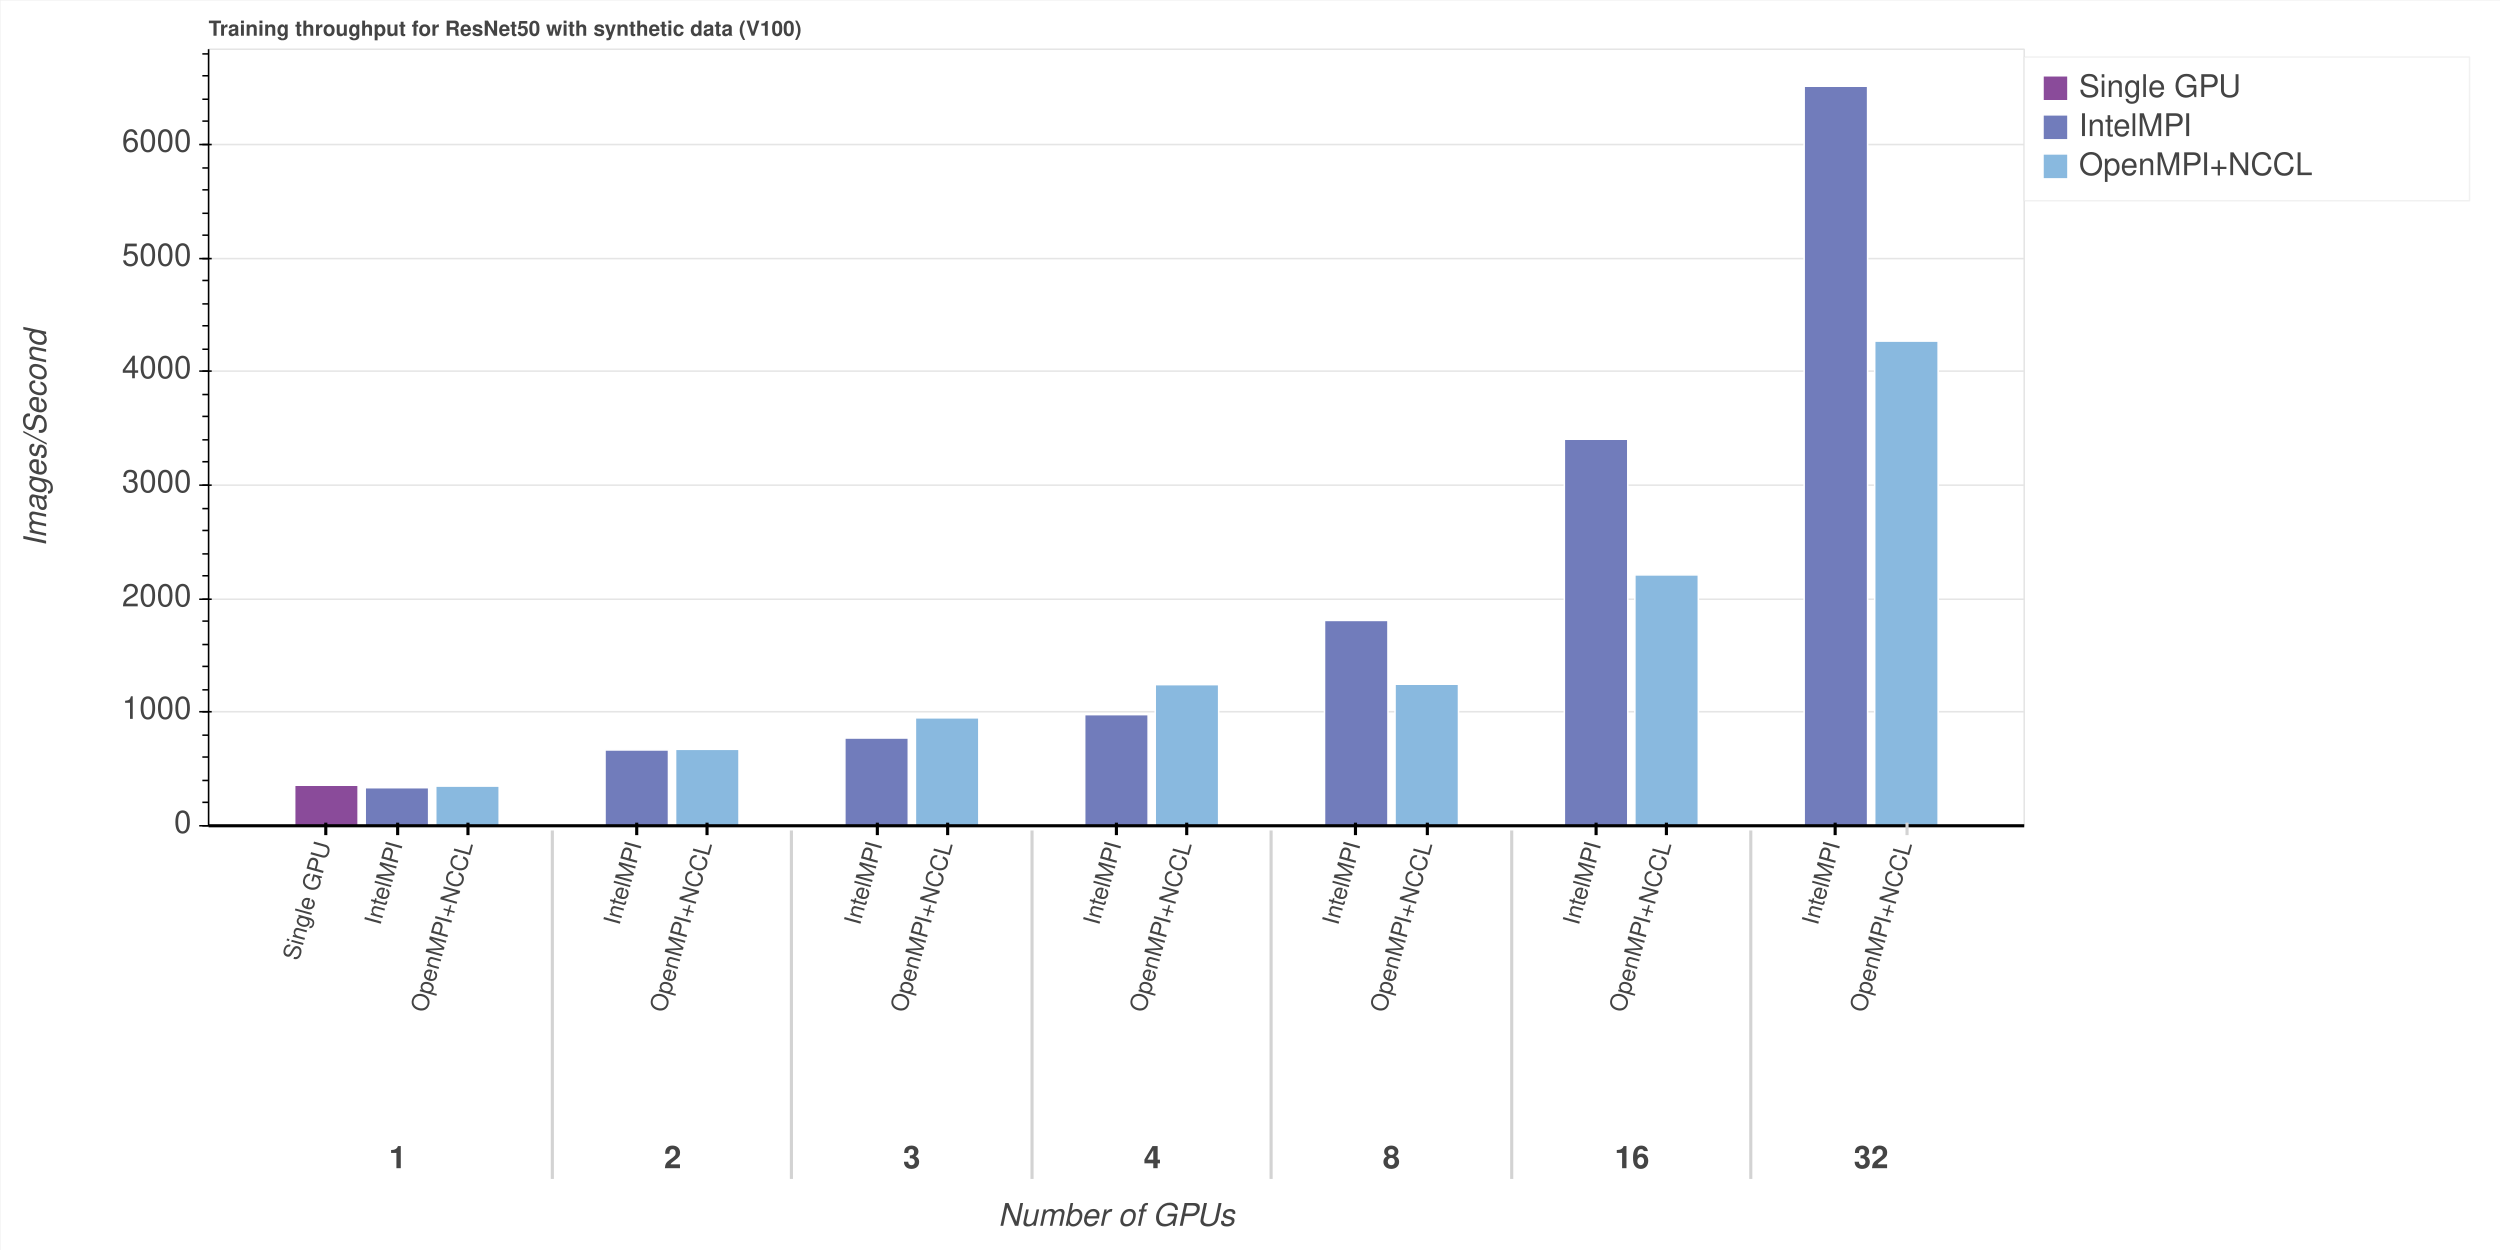
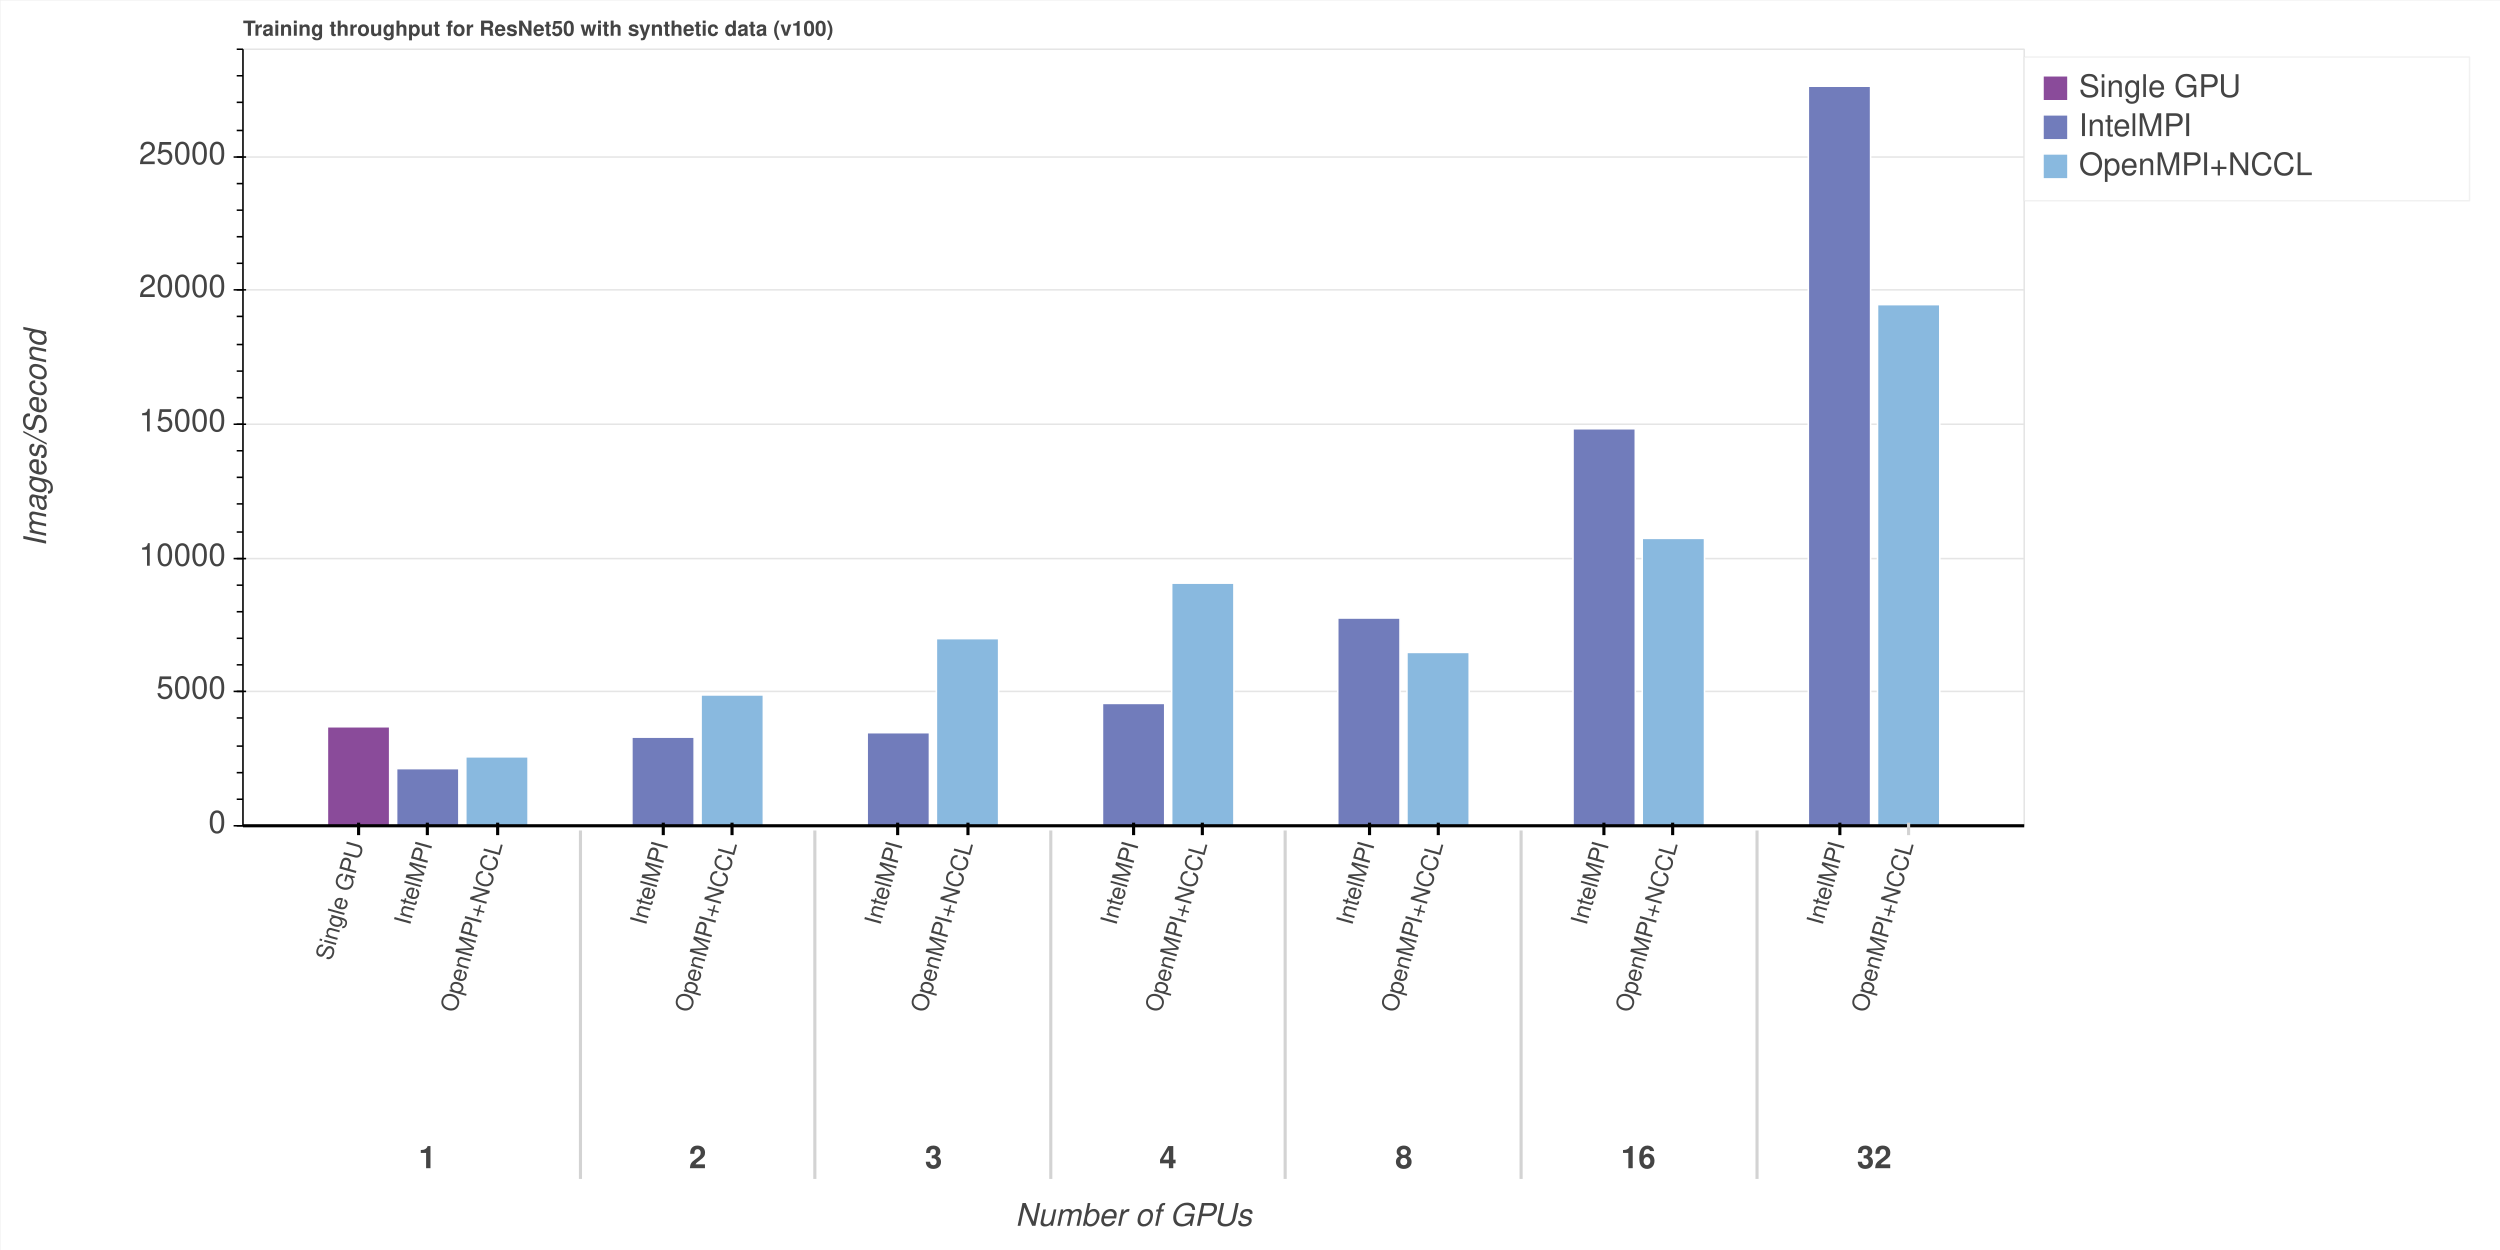
<svg xmlns="http://www.w3.org/2000/svg" version="1.1" width="1600" height="800" style="width: 1600px; height: 800px;">
  <defs>
-     <clipPath id="qTqUzdTJUvXX">
-       <path fill="none" stroke="none" d=" M 133 31 L 1295 31 L 1295 528 L 133 528 L 133 31 Z" />
+     <clipPath id="QDkhmfgtEDxM">
+       <path fill="none" stroke="none" d=" M 155 31 L 1295 31 L 1295 528 L 155 528 L 155 31 Z" />
    </clipPath>
-     <clipPath id="EwzTHDvgqaQn">
-       <path fill="none" stroke="none" d=" M 133 31 L 1295 31 L 1295 528 L 133 528 L 133 31 Z" />
+     <clipPath id="EqVQbEbHPpaN">
+       <path fill="none" stroke="none" d=" M 155 31 L 1295 31 L 1295 528 L 155 528 L 155 31 Z" />
    </clipPath>
  </defs>
  <g>
    <g />
    <g />
    <g />
    <g transform="scale(1,1) translate(0.5,0.5)">
      <rect fill="#FFFFFF" stroke="none" x="0" y="0" width="1600" height="800" />
      <rect fill="#ffffff" stroke="none" x="0" y="0" width="1600" height="800" />
-       <rect fill="#FFFFFF" stroke="none" x="133" y="31" width="1162" height="497" />
-       <rect fill="#ffffff" stroke="none" x="133" y="31" width="1162" height="497" />
+       <rect fill="#FFFFFF" stroke="none" x="155" y="31" width="1140" height="497" />
+       <rect fill="#ffffff" stroke="none" x="155" y="31" width="1140" height="497" />
      <g>
-         <rect fill="none" stroke="#e5e5e5" x="133" y="31" width="1162" height="497" stroke-linejoin="bevel" stroke-miterlimit="10" />
-       </g>
-       <g clip-path="url(#qTqUzdTJUvXX)">
+         <rect fill="none" stroke="#e5e5e5" x="155" y="31" width="1140" height="497" stroke-linejoin="bevel" stroke-miterlimit="10" />
+       </g>
+       <g clip-path="url(#QDkhmfgtEDxM)">
        <g>
          <g />
          <g>
-             <path fill="none" stroke="#e5e5e5" paint-order="fill stroke markers" d=" M 133 455 L 1295 455" stroke-linejoin="bevel" stroke-miterlimit="10" />
-             <path fill="none" stroke="#e5e5e5" paint-order="fill stroke markers" d=" M 133 383 L 1295 383" stroke-linejoin="bevel" stroke-miterlimit="10" />
-             <path fill="none" stroke="#e5e5e5" paint-order="fill stroke markers" d=" M 133 310 L 1295 310" stroke-linejoin="bevel" stroke-miterlimit="10" />
-             <path fill="none" stroke="#e5e5e5" paint-order="fill stroke markers" d=" M 133 237 L 1295 237" stroke-linejoin="bevel" stroke-miterlimit="10" />
-             <path fill="none" stroke="#e5e5e5" paint-order="fill stroke markers" d=" M 133 165 L 1295 165" stroke-linejoin="bevel" stroke-miterlimit="10" />
-             <path fill="none" stroke="#e5e5e5" paint-order="fill stroke markers" d=" M 133 92 L 1295 92" stroke-linejoin="bevel" stroke-miterlimit="10" />
+             <path fill="none" stroke="#e5e5e5" paint-order="fill stroke markers" d=" M 155 442 L 1295 442" stroke-linejoin="bevel" stroke-miterlimit="10" />
+             <path fill="none" stroke="#e5e5e5" paint-order="fill stroke markers" d=" M 155 357 L 1295 357" stroke-linejoin="bevel" stroke-miterlimit="10" />
+             <path fill="none" stroke="#e5e5e5" paint-order="fill stroke markers" d=" M 155 271 L 1295 271" stroke-linejoin="bevel" stroke-miterlimit="10" />
+             <path fill="none" stroke="#e5e5e5" paint-order="fill stroke markers" d=" M 155 185 L 1295 185" stroke-linejoin="bevel" stroke-miterlimit="10" />
+             <path fill="none" stroke="#e5e5e5" paint-order="fill stroke markers" d=" M 155 100 L 1295 100" stroke-linejoin="bevel" stroke-miterlimit="10" />
          </g>
          <g>
            <path fill="none" stroke="none" />
-             <rect fill="#8a4b9a" stroke="none" x="188.075" y="502.042" width="40.629" height="25.958" />
-             <path fill="none" stroke="white" paint-order="fill stroke markers" d=" M 188.075 502.042 L 228.705 502.042 L 228.705 528 L 188.075 528 L 188.075 502.042 Z" stroke-linejoin="bevel" stroke-miterlimit="10" />
-             <rect fill="#717cbb" stroke="none" x="233.219" y="503.611" width="40.629" height="24.389" />
-             <path fill="none" stroke="white" paint-order="fill stroke markers" d=" M 233.219 503.611 L 273.848 503.611 L 273.848 528 L 233.219 528 L 233.219 503.611 Z" stroke-linejoin="bevel" stroke-miterlimit="10" />
-             <rect fill="#89b9df" stroke="none" x="278.363" y="502.606" width="40.629" height="25.394" />
-             <path fill="none" stroke="white" paint-order="fill stroke markers" d=" M 278.363 502.606 L 318.992 502.606 L 318.992 528 L 278.363 528 L 278.363 502.606 Z" stroke-linejoin="bevel" stroke-miterlimit="10" />
-             <rect fill="#717cbb" stroke="none" x="386.708" y="479.458" width="40.629" height="48.542" />
-             <path fill="none" stroke="white" paint-order="fill stroke markers" d=" M 386.708 479.458 L 427.337 479.458 L 427.337 528 L 386.708 528 L 386.708 479.458 Z" stroke-linejoin="bevel" stroke-miterlimit="10" />
-             <rect fill="#89b9df" stroke="none" x="431.852" y="479.029" width="40.629" height="48.971" />
-             <path fill="none" stroke="white" paint-order="fill stroke markers" d=" M 431.852 479.029 L 472.481 479.029 L 472.481 528 L 431.852 528 L 431.852 479.029 Z" stroke-linejoin="bevel" stroke-miterlimit="10" />
-             <rect fill="#717cbb" stroke="none" x="540.197" y="471.836" width="40.629" height="56.164" />
-             <path fill="none" stroke="white" paint-order="fill stroke markers" d=" M 540.197 471.836 L 580.826 471.836 L 580.826 528 L 540.197 528 L 540.197 471.836 Z" stroke-linejoin="bevel" stroke-miterlimit="10" />
-             <rect fill="#89b9df" stroke="none" x="585.34" y="458.895" width="40.629" height="69.105" />
-             <path fill="none" stroke="white" paint-order="fill stroke markers" d=" M 585.34 458.895 L 625.97 458.895 L 625.97 528 L 585.34 528 L 585.34 458.895 Z" stroke-linejoin="bevel" stroke-miterlimit="10" />
-             <rect fill="#717cbb" stroke="none" x="693.685" y="456.855" width="40.629" height="71.145" />
-             <path fill="none" stroke="white" paint-order="fill stroke markers" d=" M 693.685 456.855 L 734.315 456.855 L 734.315 528 L 693.685 528 L 693.685 456.855 Z" stroke-linejoin="bevel" stroke-miterlimit="10" />
-             <rect fill="#89b9df" stroke="none" x="738.829" y="437.64" width="40.629" height="90.36" />
-             <path fill="none" stroke="white" paint-order="fill stroke markers" d=" M 738.829 437.64 L 779.458 437.64 L 779.458 528 L 738.829 528 L 738.829 437.64 Z" stroke-linejoin="bevel" stroke-miterlimit="10" />
-             <rect fill="#717cbb" stroke="none" x="847.174" y="396.556" width="40.629" height="131.444" />
-             <path fill="none" stroke="white" paint-order="fill stroke markers" d=" M 847.174 396.556 L 887.803 396.556 L 887.803 528 L 847.174 528 L 847.174 396.556 Z" stroke-linejoin="bevel" stroke-miterlimit="10" />
-             <rect fill="#89b9df" stroke="none" x="892.318" y="437.39" width="40.629" height="90.61" />
-             <path fill="none" stroke="white" paint-order="fill stroke markers" d=" M 892.318 437.39 L 932.947 437.39 L 932.947 528 L 892.318 528 L 892.318 437.39 Z" stroke-linejoin="bevel" stroke-miterlimit="10" />
-             <rect fill="#717cbb" stroke="none" x="1000.663" y="280.614" width="40.629" height="247.386" />
-             <path fill="none" stroke="white" paint-order="fill stroke markers" d=" M 1000.663 280.614 L 1041.292 280.614 L 1041.292 528 L 1000.663 528 L 1000.663 280.614 Z" stroke-linejoin="bevel" stroke-miterlimit="10" />
-             <rect fill="#89b9df" stroke="none" x="1045.807" y="367.424" width="40.629" height="160.576" />
-             <path fill="none" stroke="white" paint-order="fill stroke markers" d=" M 1045.807 367.424 L 1086.436 367.424 L 1086.436 528 L 1045.807 528 L 1045.807 367.424 Z" stroke-linejoin="bevel" stroke-miterlimit="10" />
-             <rect fill="#717cbb" stroke="none" x="1154.152" y="54.667" width="40.629" height="473.333" />
-             <path fill="none" stroke="white" paint-order="fill stroke markers" d=" M 1154.152 54.667 L 1194.781 54.667 L 1194.781 528 L 1154.152 528 L 1154.152 54.667 Z" stroke-linejoin="bevel" stroke-miterlimit="10" />
-             <rect fill="#89b9df" stroke="none" x="1199.295" y="217.814" width="40.629" height="310.186" />
-             <path fill="none" stroke="white" paint-order="fill stroke markers" d=" M 1199.295 217.814 L 1239.925 217.814 L 1239.925 528 L 1199.295 528 L 1199.295 217.814 Z" stroke-linejoin="bevel" stroke-miterlimit="10" />
-           </g>
-         </g>
-       </g>
-       <g clip-path="url(#EwzTHDvgqaQn)">
+             <rect fill="#8a4b9a" stroke="none" x="209.033" y="464.639" width="39.86" height="63.361" />
+             <path fill="none" stroke="white" paint-order="fill stroke markers" d=" M 209.033 464.639 L 248.893 464.639 L 248.893 528 L 209.033 528 L 209.033 464.639 Z" stroke-linejoin="bevel" stroke-miterlimit="10" />
+             <rect fill="#717cbb" stroke="none" x="253.322" y="491.42" width="39.86" height="36.58" />
+             <path fill="none" stroke="white" paint-order="fill stroke markers" d=" M 253.322 491.42 L 293.182 491.42 L 293.182 528 L 253.322 528 L 253.322 491.42 Z" stroke-linejoin="bevel" stroke-miterlimit="10" />
+             <rect fill="#89b9df" stroke="none" x="297.611" y="483.854" width="39.86" height="44.146" />
+             <path fill="none" stroke="white" paint-order="fill stroke markers" d=" M 297.611 483.854 L 337.471 483.854 L 337.471 528 L 297.611 528 L 297.611 483.854 Z" stroke-linejoin="bevel" stroke-miterlimit="10" />
+             <rect fill="#717cbb" stroke="none" x="403.904" y="471.258" width="39.86" height="56.742" />
+             <path fill="none" stroke="white" paint-order="fill stroke markers" d=" M 403.904 471.258 L 443.765 471.258 L 443.765 528 L 403.904 528 L 403.904 471.258 Z" stroke-linejoin="bevel" stroke-miterlimit="10" />
+             <rect fill="#89b9df" stroke="none" x="448.193" y="444.283" width="39.86" height="83.717" />
+             <path fill="none" stroke="white" paint-order="fill stroke markers" d=" M 448.193 444.283 L 488.054 444.283 L 488.054 528 L 448.193 528 L 448.193 444.283 Z" stroke-linejoin="bevel" stroke-miterlimit="10" />
+             <rect fill="#717cbb" stroke="none" x="554.487" y="468.421" width="39.86" height="59.579" />
+             <path fill="none" stroke="white" paint-order="fill stroke markers" d=" M 554.487 468.421 L 594.347 468.421 L 594.347 528 L 554.487 528 L 554.487 468.421 Z" stroke-linejoin="bevel" stroke-miterlimit="10" />
+             <rect fill="#89b9df" stroke="none" x="598.776" y="408.216" width="39.86" height="119.784" />
+             <path fill="none" stroke="white" paint-order="fill stroke markers" d=" M 598.776 408.216 L 638.636 408.216 L 638.636 528 L 598.776 528 L 598.776 408.216 Z" stroke-linejoin="bevel" stroke-miterlimit="10" />
+             <rect fill="#717cbb" stroke="none" x="705.07" y="449.684" width="39.86" height="78.316" />
+             <path fill="none" stroke="white" paint-order="fill stroke markers" d=" M 705.07 449.684 L 744.93 449.684 L 744.93 528 L 705.07 528 L 705.07 449.684 Z" stroke-linejoin="bevel" stroke-miterlimit="10" />
+             <rect fill="#89b9df" stroke="none" x="749.359" y="372.731" width="39.86" height="155.269" />
+             <path fill="none" stroke="white" paint-order="fill stroke markers" d=" M 749.359 372.731 L 789.219 372.731 L 789.219 528 L 749.359 528 L 749.359 372.731 Z" stroke-linejoin="bevel" stroke-miterlimit="10" />
+             <rect fill="#717cbb" stroke="none" x="855.653" y="395.048" width="39.86" height="132.952" />
+             <path fill="none" stroke="white" paint-order="fill stroke markers" d=" M 855.653 395.048 L 895.513 395.048 L 895.513 528 L 855.653 528 L 855.653 395.048 Z" stroke-linejoin="bevel" stroke-miterlimit="10" />
+             <rect fill="#89b9df" stroke="none" x="899.942" y="417.053" width="39.86" height="110.947" />
+             <path fill="none" stroke="white" paint-order="fill stroke markers" d=" M 899.942 417.053 L 939.802 417.053 L 939.802 528 L 899.942 528 L 899.942 417.053 Z" stroke-linejoin="bevel" stroke-miterlimit="10" />
+             <rect fill="#717cbb" stroke="none" x="1006.235" y="273.883" width="39.86" height="254.117" />
+             <path fill="none" stroke="white" paint-order="fill stroke markers" d=" M 1006.235 273.883 L 1046.096 273.883 L 1046.096 528 L 1006.235 528 L 1006.235 273.883 Z" stroke-linejoin="bevel" stroke-miterlimit="10" />
+             <rect fill="#89b9df" stroke="none" x="1050.524" y="344.063" width="39.86" height="183.937" />
+             <path fill="none" stroke="white" paint-order="fill stroke markers" d=" M 1050.524 344.063 L 1090.385 344.063 L 1090.385 528 L 1050.524 528 L 1050.524 344.063 Z" stroke-linejoin="bevel" stroke-miterlimit="10" />
+             <rect fill="#717cbb" stroke="none" x="1156.818" y="54.667" width="39.86" height="473.333" />
+             <path fill="none" stroke="white" paint-order="fill stroke markers" d=" M 1156.818 54.667 L 1196.678 54.667 L 1196.678 528 L 1156.818 528 L 1156.818 54.667 Z" stroke-linejoin="bevel" stroke-miterlimit="10" />
+             <rect fill="#89b9df" stroke="none" x="1201.107" y="194.461" width="39.86" height="333.539" />
+             <path fill="none" stroke="white" paint-order="fill stroke markers" d=" M 1201.107 194.461 L 1240.967 194.461 L 1240.967 528 L 1201.107 528 L 1201.107 194.461 Z" stroke-linejoin="bevel" stroke-miterlimit="10" />
+           </g>
+         </g>
+       </g>
+       <g clip-path="url(#EqVQbEbHPpaN)">
        <g />
      </g>
      <g>
        <g fill="#444444" stroke="lightgrey" stroke-linejoin="bevel" stroke-miterlimit="10" stroke-width="2">
-           <path fill="none" stroke="black" paint-order="fill stroke markers" d=" M 133 528 L 1295 528" stroke-linejoin="bevel" stroke-miterlimit="10" />
-           <path fill="none" stroke="black" paint-order="fill stroke markers" d=" M 208 534 L 208 526" stroke-linejoin="bevel" stroke-miterlimit="10" />
-           <path fill="none" stroke="black" paint-order="fill stroke markers" d=" M 254 534 L 254 526" stroke-linejoin="bevel" stroke-miterlimit="10" />
-           <path fill="none" stroke="black" paint-order="fill stroke markers" d=" M 299 534 L 299 526" stroke-linejoin="bevel" stroke-miterlimit="10" />
-           <path fill="none" stroke="black" paint-order="fill stroke markers" d=" M 407 534 L 407 526" stroke-linejoin="bevel" stroke-miterlimit="10" />
-           <path fill="none" stroke="black" paint-order="fill stroke markers" d=" M 452 534 L 452 526" stroke-linejoin="bevel" stroke-miterlimit="10" />
-           <path fill="none" stroke="black" paint-order="fill stroke markers" d=" M 561 534 L 561 526" stroke-linejoin="bevel" stroke-miterlimit="10" />
-           <path fill="none" stroke="black" paint-order="fill stroke markers" d=" M 606 534 L 606 526" stroke-linejoin="bevel" stroke-miterlimit="10" />
-           <path fill="none" stroke="black" paint-order="fill stroke markers" d=" M 714 534 L 714 526" stroke-linejoin="bevel" stroke-miterlimit="10" />
-           <path fill="none" stroke="black" paint-order="fill stroke markers" d=" M 759 534 L 759 526" stroke-linejoin="bevel" stroke-miterlimit="10" />
-           <path fill="none" stroke="black" paint-order="fill stroke markers" d=" M 867 534 L 867 526" stroke-linejoin="bevel" stroke-miterlimit="10" />
-           <path fill="none" stroke="black" paint-order="fill stroke markers" d=" M 913 534 L 913 526" stroke-linejoin="bevel" stroke-miterlimit="10" />
-           <path fill="none" stroke="black" paint-order="fill stroke markers" d=" M 1021 534 L 1021 526" stroke-linejoin="bevel" stroke-miterlimit="10" />
-           <path fill="none" stroke="black" paint-order="fill stroke markers" d=" M 1066 534 L 1066 526" stroke-linejoin="bevel" stroke-miterlimit="10" />
-           <path fill="none" stroke="black" paint-order="fill stroke markers" d=" M 1174 534 L 1174 526" stroke-linejoin="bevel" stroke-miterlimit="10" />
-           <path fill="" stroke="" paint-order="fill stroke markers" d=" M 1220 534 L 1220 526" stroke-linejoin="bevel" stroke-miterlimit="10" />
-           <g transform="translate(208,539) rotate(-74.48451,0,0)">
+           <path fill="none" stroke="black" paint-order="fill stroke markers" d=" M 155 528 L 1295 528" stroke-linejoin="bevel" stroke-miterlimit="10" />
+           <path fill="none" stroke="black" paint-order="fill stroke markers" d=" M 229 534 L 229 526" stroke-linejoin="bevel" stroke-miterlimit="10" />
+           <path fill="none" stroke="black" paint-order="fill stroke markers" d=" M 273 534 L 273 526" stroke-linejoin="bevel" stroke-miterlimit="10" />
+           <path fill="none" stroke="black" paint-order="fill stroke markers" d=" M 318 534 L 318 526" stroke-linejoin="bevel" stroke-miterlimit="10" />
+           <path fill="none" stroke="black" paint-order="fill stroke markers" d=" M 424 534 L 424 526" stroke-linejoin="bevel" stroke-miterlimit="10" />
+           <path fill="none" stroke="black" paint-order="fill stroke markers" d=" M 468 534 L 468 526" stroke-linejoin="bevel" stroke-miterlimit="10" />
+           <path fill="none" stroke="black" paint-order="fill stroke markers" d=" M 574 534 L 574 526" stroke-linejoin="bevel" stroke-miterlimit="10" />
+           <path fill="none" stroke="black" paint-order="fill stroke markers" d=" M 619 534 L 619 526" stroke-linejoin="bevel" stroke-miterlimit="10" />
+           <path fill="none" stroke="black" paint-order="fill stroke markers" d=" M 725 534 L 725 526" stroke-linejoin="bevel" stroke-miterlimit="10" />
+           <path fill="none" stroke="black" paint-order="fill stroke markers" d=" M 769 534 L 769 526" stroke-linejoin="bevel" stroke-miterlimit="10" />
+           <path fill="none" stroke="black" paint-order="fill stroke markers" d=" M 876 534 L 876 526" stroke-linejoin="bevel" stroke-miterlimit="10" />
+           <path fill="none" stroke="black" paint-order="fill stroke markers" d=" M 920 534 L 920 526" stroke-linejoin="bevel" stroke-miterlimit="10" />
+           <path fill="none" stroke="black" paint-order="fill stroke markers" d=" M 1026 534 L 1026 526" stroke-linejoin="bevel" stroke-miterlimit="10" />
+           <path fill="none" stroke="black" paint-order="fill stroke markers" d=" M 1070 534 L 1070 526" stroke-linejoin="bevel" stroke-miterlimit="10" />
+           <path fill="none" stroke="black" paint-order="fill stroke markers" d=" M 1177 534 L 1177 526" stroke-linejoin="bevel" stroke-miterlimit="10" />
+           <path fill="" stroke="" paint-order="fill stroke markers" d=" M 1221 534 L 1221 526" stroke-linejoin="bevel" stroke-miterlimit="10" />
+           <g transform="translate(229,539) rotate(-74.48451,0,0)">
            <text fill="" stroke="none" font-family="helvetica" font-size="15px" font-style="normal" font-weight="normal" text-decoration="normal" x="0" y="0" text-anchor="end" dominant-baseline="central">Single GPU</text>
-             <g transform="rotate(74.48451,0,0) translate(-208,-539) translate(254,539) rotate(-74.48451,0,0)">
+             <g transform="rotate(74.48451,0,0) translate(-229,-539) translate(273,539) rotate(-74.48451,0,0)">
              <text fill="" stroke="none" font-family="helvetica" font-size="15px" font-style="normal" font-weight="normal" text-decoration="normal" x="0" y="0" text-anchor="end" dominant-baseline="central">IntelMPI</text>
-               <g transform="rotate(74.48451,0,0) translate(-254,-539) translate(299,539) rotate(-74.48451,0,0)">
+               <g transform="rotate(74.48451,0,0) translate(-273,-539) translate(318,539) rotate(-74.48451,0,0)">
                <text fill="" stroke="none" font-family="helvetica" font-size="15px" font-style="normal" font-weight="normal" text-decoration="normal" x="0" y="0" text-anchor="end" dominant-baseline="central">OpenMPI+NCCL</text>
-                 <g transform="rotate(74.48451,0,0) translate(-299,-539) translate(407,539) rotate(-74.48451,0,0)">
+                 <g transform="rotate(74.48451,0,0) translate(-318,-539) translate(424,539) rotate(-74.48451,0,0)">
                  <text fill="" stroke="none" font-family="helvetica" font-size="15px" font-style="normal" font-weight="normal" text-decoration="normal" x="0" y="0" text-anchor="end" dominant-baseline="central">IntelMPI</text>
-                   <g transform="rotate(74.48451,0,0) translate(-407,-539) translate(452,539) rotate(-74.48451,0,0)">
+                   <g transform="rotate(74.48451,0,0) translate(-424,-539) translate(468,539) rotate(-74.48451,0,0)">
                    <text fill="" stroke="none" font-family="helvetica" font-size="15px" font-style="normal" font-weight="normal" text-decoration="normal" x="0" y="0" text-anchor="end" dominant-baseline="central">OpenMPI+NCCL</text>
-                     <g transform="rotate(74.48451,0,0) translate(-452,-539) translate(561,539) rotate(-74.48451,0,0)">
+                     <g transform="rotate(74.48451,0,0) translate(-468,-539) translate(574,539) rotate(-74.48451,0,0)">
                      <text fill="" stroke="none" font-family="helvetica" font-size="15px" font-style="normal" font-weight="normal" text-decoration="normal" x="0" y="0" text-anchor="end" dominant-baseline="central">IntelMPI</text>
-                       <g transform="rotate(74.48451,0,0) translate(-561,-539) translate(606,539) rotate(-74.48451,0,0)">
+                       <g transform="rotate(74.48451,0,0) translate(-574,-539) translate(619,539) rotate(-74.48451,0,0)">
                        <text fill="" stroke="none" font-family="helvetica" font-size="15px" font-style="normal" font-weight="normal" text-decoration="normal" x="0" y="0" text-anchor="end" dominant-baseline="central">OpenMPI+NCCL</text>
-                         <g transform="rotate(74.48451,0,0) translate(-606,-539) translate(714,539) rotate(-74.48451,0,0)">
+                         <g transform="rotate(74.48451,0,0) translate(-619,-539) translate(725,539) rotate(-74.48451,0,0)">
                          <text fill="" stroke="none" font-family="helvetica" font-size="15px" font-style="normal" font-weight="normal" text-decoration="normal" x="0" y="0" text-anchor="end" dominant-baseline="central">IntelMPI</text>
-                           <g transform="rotate(74.48451,0,0) translate(-714,-539) translate(759,539) rotate(-74.48451,0,0)">
+                           <g transform="rotate(74.48451,0,0) translate(-725,-539) translate(769,539) rotate(-74.48451,0,0)">
                            <text fill="" stroke="none" font-family="helvetica" font-size="15px" font-style="normal" font-weight="normal" text-decoration="normal" x="0" y="0" text-anchor="end" dominant-baseline="central">OpenMPI+NCCL</text>
-                             <g transform="rotate(74.48451,0,0) translate(-759,-539) translate(867,539) rotate(-74.48451,0,0)">
+                             <g transform="rotate(74.48451,0,0) translate(-769,-539) translate(876,539) rotate(-74.48451,0,0)">
                              <text fill="" stroke="none" font-family="helvetica" font-size="15px" font-style="normal" font-weight="normal" text-decoration="normal" x="0" y="0" text-anchor="end" dominant-baseline="central">IntelMPI</text>
-                               <g transform="rotate(74.48451,0,0) translate(-867,-539) translate(913,539) rotate(-74.48451,0,0)">
+                               <g transform="rotate(74.48451,0,0) translate(-876,-539) translate(920,539) rotate(-74.48451,0,0)">
                                <text fill="" stroke="none" font-family="helvetica" font-size="15px" font-style="normal" font-weight="normal" text-decoration="normal" x="0" y="0" text-anchor="end" dominant-baseline="central">OpenMPI+NCCL</text>
-                                 <g transform="rotate(74.48451,0,0) translate(-913,-539) translate(1021,539) rotate(-74.48451,0,0)">
+                                 <g transform="rotate(74.48451,0,0) translate(-920,-539) translate(1026,539) rotate(-74.48451,0,0)">
                                  <text fill="" stroke="none" font-family="helvetica" font-size="15px" font-style="normal" font-weight="normal" text-decoration="normal" x="0" y="0" text-anchor="end" dominant-baseline="central">IntelMPI</text>
-                                   <g transform="rotate(74.48451,0,0) translate(-1021,-539) translate(1066,539) rotate(-74.48451,0,0)">
+                                   <g transform="rotate(74.48451,0,0) translate(-1026,-539) translate(1070,539) rotate(-74.48451,0,0)">
                                    <text fill="" stroke="none" font-family="helvetica" font-size="15px" font-style="normal" font-weight="normal" text-decoration="normal" x="0" y="0" text-anchor="end" dominant-baseline="central">OpenMPI+NCCL</text>
-                                     <g transform="rotate(74.48451,0,0) translate(-1066,-539) translate(1174,539) rotate(-74.48451,0,0)">
+                                     <g transform="rotate(74.48451,0,0) translate(-1070,-539) translate(1177,539) rotate(-74.48451,0,0)">
                                      <text fill="" stroke="none" font-family="helvetica" font-size="15px" font-style="normal" font-weight="normal" text-decoration="normal" x="0" y="0" text-anchor="end" dominant-baseline="central">IntelMPI</text>
-                                       <g transform="rotate(74.48451,0,0) translate(-1174,-539) translate(1220,539) rotate(-74.48451,0,0)">
+                                       <g transform="rotate(74.48451,0,0) translate(-1177,-539) translate(1221,539) rotate(-74.48451,0,0)">
                                        <text fill="" stroke="none" font-family="helvetica" font-size="15px" font-style="normal" font-weight="normal" text-decoration="normal" x="0" y="0" text-anchor="end" dominant-baseline="central">OpenMPI+NCCL</text>
-                                         <g transform="rotate(74.48451,0,0) translate(-1220,-539) translate(254,738) rotate(0,0,0)">
+                                         <g transform="rotate(74.48451,0,0) translate(-1221,-539) translate(273,738) rotate(0,0,0)">
                                          <text fill="" stroke="none" font-family="helvetica" font-size="20px" font-style="normal" font-weight="bold" text-decoration="normal" x="0" y="0" text-anchor="middle" dominant-baseline="hanging">1</text>
-                                           <g transform="rotate(0,0,0) translate(-254,-738) translate(430,738) rotate(0,0,0)">
+                                           <g transform="rotate(0,0,0) translate(-273,-738) translate(446,738) rotate(0,0,0)">
                                            <text fill="" stroke="none" font-family="helvetica" font-size="20px" font-style="normal" font-weight="bold" text-decoration="normal" x="0" y="0" text-anchor="middle" dominant-baseline="hanging">2</text>
-                                             <g transform="rotate(0,0,0) translate(-430,-738) translate(583,738) rotate(0,0,0)">
+                                             <g transform="rotate(0,0,0) translate(-446,-738) translate(597,738) rotate(0,0,0)">
                                              <text fill="" stroke="none" font-family="helvetica" font-size="20px" font-style="normal" font-weight="bold" text-decoration="normal" x="0" y="0" text-anchor="middle" dominant-baseline="hanging">3</text>
-                                               <g transform="rotate(0,0,0) translate(-583,-738) translate(737,738) rotate(0,0,0)">
+                                               <g transform="rotate(0,0,0) translate(-597,-738) translate(747,738) rotate(0,0,0)">
                                                <text fill="" stroke="none" font-family="helvetica" font-size="20px" font-style="normal" font-weight="bold" text-decoration="normal" x="0" y="0" text-anchor="middle" dominant-baseline="hanging">4</text>
-                                                 <g transform="rotate(0,0,0) translate(-737,-738) translate(890,738) rotate(0,0,0)">
+                                                 <g transform="rotate(0,0,0) translate(-747,-738) translate(898,738) rotate(0,0,0)">
                                                  <text fill="" stroke="none" font-family="helvetica" font-size="20px" font-style="normal" font-weight="bold" text-decoration="normal" x="0" y="0" text-anchor="middle" dominant-baseline="hanging">8</text>
-                                                   <g transform="rotate(0,0,0) translate(-890,-738) translate(1044,738) rotate(0,0,0)">
+                                                   <g transform="rotate(0,0,0) translate(-898,-738) translate(1048,738) rotate(0,0,0)">
                                                    <text fill="" stroke="none" font-family="helvetica" font-size="20px" font-style="normal" font-weight="bold" text-decoration="normal" x="0" y="0" text-anchor="middle" dominant-baseline="hanging">16</text>
-                                                     <g transform="rotate(0,0,0) translate(-1044,-738) translate(1197,738) rotate(0,0,0)">
+                                                     <g transform="rotate(0,0,0) translate(-1048,-738) translate(1199,738) rotate(0,0,0)">
                                                      <text fill="" stroke="none" font-family="helvetica" font-size="20px" font-style="normal" font-weight="bold" text-decoration="normal" x="0" y="0" text-anchor="middle" dominant-baseline="hanging">32</text>
-                                                       <g transform="rotate(0,0,0) translate(-1197,-738) translate(714,771) rotate(0,0,0)">
+                                                       <g transform="rotate(0,0,0) translate(-1199,-738) translate(725,771) rotate(0,0,0)">
                                                        <text fill="" stroke="none" font-family="helvetica" font-size="20px" font-style="italic" font-weight="normal" text-decoration="normal" x="0" y="0" text-anchor="middle" dominant-baseline="hanging">Number of GPUs</text>
-                                                         <g transform="rotate(0,0,0) translate(-714,-771)">
-                                                           <path fill="none" stroke="" paint-order="fill stroke markers" d=" M 353 754 L 353 531" />
-                                                           <path fill="none" stroke="" paint-order="fill stroke markers" d=" M 506 754 L 506 531" />
-                                                           <path fill="none" stroke="" paint-order="fill stroke markers" d=" M 660 754 L 660 531" />
-                                                           <path fill="none" stroke="" paint-order="fill stroke markers" d=" M 813 754 L 813 531" />
-                                                           <path fill="none" stroke="" paint-order="fill stroke markers" d=" M 967 754 L 967 531" />
-                                                           <path fill="none" stroke="" paint-order="fill stroke markers" d=" M 1120 754 L 1120 531" />
+                                                         <g transform="rotate(0,0,0) translate(-725,-771)">
+                                                           <path fill="none" stroke="" paint-order="fill stroke markers" d=" M 371 754 L 371 531" />
+                                                           <path fill="none" stroke="" paint-order="fill stroke markers" d=" M 521 754 L 521 531" />
+                                                           <path fill="none" stroke="" paint-order="fill stroke markers" d=" M 672 754 L 672 531" />
+                                                           <path fill="none" stroke="" paint-order="fill stroke markers" d=" M 822 754 L 822 531" />
+                                                           <path fill="none" stroke="" paint-order="fill stroke markers" d=" M 973 754 L 973 531" />
+                                                           <path fill="none" stroke="" paint-order="fill stroke markers" d=" M 1124 754 L 1124 531" />
                                                        </g>
                                                      </g>
                                                    </g>
                                                  </g>
                                                </g>
                                              </g>
                                            </g>
                                          </g>
                                        </g>
                                      </g>
                                    </g>
                                  </g>
                                </g>
                              </g>
                            </g>
                          </g>
                        </g>
                      </g>
                    </g>
                  </g>
                </g>
              </g>
            </g>
          </g>
        </g>
        <g fill="#444444">
-           <path fill="none" stroke="black" paint-order="fill stroke markers" d=" M 133 528 L 133 31" stroke-linejoin="bevel" stroke-miterlimit="10" />
-           <path fill="none" stroke="black" paint-order="fill stroke markers" d=" M 127 528 L 135 528" stroke-linejoin="bevel" stroke-miterlimit="10" />
-           <path fill="none" stroke="black" paint-order="fill stroke markers" d=" M 127 455 L 135 455" stroke-linejoin="bevel" stroke-miterlimit="10" />
-           <path fill="none" stroke="black" paint-order="fill stroke markers" d=" M 127 383 L 135 383" stroke-linejoin="bevel" stroke-miterlimit="10" />
-           <path fill="none" stroke="black" paint-order="fill stroke markers" d=" M 127 310 L 135 310" stroke-linejoin="bevel" stroke-miterlimit="10" />
-           <path fill="none" stroke="black" paint-order="fill stroke markers" d=" M 127 237 L 135 237" stroke-linejoin="bevel" stroke-miterlimit="10" />
-           <path fill="none" stroke="black" paint-order="fill stroke markers" d=" M 127 165 L 135 165" stroke-linejoin="bevel" stroke-miterlimit="10" />
-           <path fill="none" stroke="black" paint-order="fill stroke markers" d=" M 127 92 L 135 92" stroke-linejoin="bevel" stroke-miterlimit="10" />
-           <path fill="none" stroke="black" paint-order="fill stroke markers" d=" M 129 528 L 133 528" stroke-linejoin="bevel" stroke-miterlimit="10" />
-           <path fill="none" stroke="black" paint-order="fill stroke markers" d=" M 129 513 L 133 513" stroke-linejoin="bevel" stroke-miterlimit="10" />
-           <path fill="none" stroke="black" paint-order="fill stroke markers" d=" M 129 499 L 133 499" stroke-linejoin="bevel" stroke-miterlimit="10" />
-           <path fill="none" stroke="black" paint-order="fill stroke markers" d=" M 129 484 L 133 484" stroke-linejoin="bevel" stroke-miterlimit="10" />
-           <path fill="none" stroke="black" paint-order="fill stroke markers" d=" M 129 470 L 133 470" stroke-linejoin="bevel" stroke-miterlimit="10" />
-           <path fill="none" stroke="black" paint-order="fill stroke markers" d=" M 129 455 L 133 455" stroke-linejoin="bevel" stroke-miterlimit="10" />
-           <path fill="none" stroke="black" paint-order="fill stroke markers" d=" M 129 441 L 133 441" stroke-linejoin="bevel" stroke-miterlimit="10" />
-           <path fill="none" stroke="black" paint-order="fill stroke markers" d=" M 129 426 L 133 426" stroke-linejoin="bevel" stroke-miterlimit="10" />
-           <path fill="none" stroke="black" paint-order="fill stroke markers" d=" M 129 412 L 133 412" stroke-linejoin="bevel" stroke-miterlimit="10" />
-           <path fill="none" stroke="black" paint-order="fill stroke markers" d=" M 129 397 L 133 397" stroke-linejoin="bevel" stroke-miterlimit="10" />
-           <path fill="none" stroke="black" paint-order="fill stroke markers" d=" M 129 383 L 133 383" stroke-linejoin="bevel" stroke-miterlimit="10" />
-           <path fill="none" stroke="black" paint-order="fill stroke markers" d=" M 129 368 L 133 368" stroke-linejoin="bevel" stroke-miterlimit="10" />
-           <path fill="none" stroke="black" paint-order="fill stroke markers" d=" M 129 354 L 133 354" stroke-linejoin="bevel" stroke-miterlimit="10" />
-           <path fill="none" stroke="black" paint-order="fill stroke markers" d=" M 129 339 L 133 339" stroke-linejoin="bevel" stroke-miterlimit="10" />
-           <path fill="none" stroke="black" paint-order="fill stroke markers" d=" M 129 325 L 133 325" stroke-linejoin="bevel" stroke-miterlimit="10" />
-           <path fill="none" stroke="black" paint-order="fill stroke markers" d=" M 129 310 L 133 310" stroke-linejoin="bevel" stroke-miterlimit="10" />
-           <path fill="none" stroke="black" paint-order="fill stroke markers" d=" M 129 295 L 133 295" stroke-linejoin="bevel" stroke-miterlimit="10" />
-           <path fill="none" stroke="black" paint-order="fill stroke markers" d=" M 129 281 L 133 281" stroke-linejoin="bevel" stroke-miterlimit="10" />
-           <path fill="none" stroke="black" paint-order="fill stroke markers" d=" M 129 266 L 133 266" stroke-linejoin="bevel" stroke-miterlimit="10" />
-           <path fill="none" stroke="black" paint-order="fill stroke markers" d=" M 129 252 L 133 252" stroke-linejoin="bevel" stroke-miterlimit="10" />
-           <path fill="none" stroke="black" paint-order="fill stroke markers" d=" M 129 237 L 133 237" stroke-linejoin="bevel" stroke-miterlimit="10" />
-           <path fill="none" stroke="black" paint-order="fill stroke markers" d=" M 129 223 L 133 223" stroke-linejoin="bevel" stroke-miterlimit="10" />
-           <path fill="none" stroke="black" paint-order="fill stroke markers" d=" M 129 208 L 133 208" stroke-linejoin="bevel" stroke-miterlimit="10" />
-           <path fill="none" stroke="black" paint-order="fill stroke markers" d=" M 129 194 L 133 194" stroke-linejoin="bevel" stroke-miterlimit="10" />
-           <path fill="none" stroke="black" paint-order="fill stroke markers" d=" M 129 179 L 133 179" stroke-linejoin="bevel" stroke-miterlimit="10" />
-           <path fill="none" stroke="black" paint-order="fill stroke markers" d=" M 129 165 L 133 165" stroke-linejoin="bevel" stroke-miterlimit="10" />
-           <path fill="none" stroke="black" paint-order="fill stroke markers" d=" M 129 150 L 133 150" stroke-linejoin="bevel" stroke-miterlimit="10" />
-           <path fill="none" stroke="black" paint-order="fill stroke markers" d=" M 129 136 L 133 136" stroke-linejoin="bevel" stroke-miterlimit="10" />
-           <path fill="none" stroke="black" paint-order="fill stroke markers" d=" M 129 121 L 133 121" stroke-linejoin="bevel" stroke-miterlimit="10" />
-           <path fill="none" stroke="black" paint-order="fill stroke markers" d=" M 129 107 L 133 107" stroke-linejoin="bevel" stroke-miterlimit="10" />
-           <path fill="none" stroke="black" paint-order="fill stroke markers" d=" M 129 92 L 133 92" stroke-linejoin="bevel" stroke-miterlimit="10" />
-           <path fill="none" stroke="black" paint-order="fill stroke markers" d=" M 129 77 L 133 77" stroke-linejoin="bevel" stroke-miterlimit="10" />
-           <path fill="none" stroke="black" paint-order="fill stroke markers" d=" M 129 63 L 133 63" stroke-linejoin="bevel" stroke-miterlimit="10" />
-           <path fill="none" stroke="black" paint-order="fill stroke markers" d=" M 129 48 L 133 48" stroke-linejoin="bevel" stroke-miterlimit="10" />
-           <path fill="" stroke="black" paint-order="fill stroke markers" d=" M 129 34 L 133 34" stroke-linejoin="bevel" stroke-miterlimit="10" />
-           <g transform="translate(122,528) rotate(0,0,0)">
+           <path fill="none" stroke="black" paint-order="fill stroke markers" d=" M 155 528 L 155 31" stroke-linejoin="bevel" stroke-miterlimit="10" />
+           <path fill="none" stroke="black" paint-order="fill stroke markers" d=" M 149 528 L 157 528" stroke-linejoin="bevel" stroke-miterlimit="10" />
+           <path fill="none" stroke="black" paint-order="fill stroke markers" d=" M 149 442 L 157 442" stroke-linejoin="bevel" stroke-miterlimit="10" />
+           <path fill="none" stroke="black" paint-order="fill stroke markers" d=" M 149 357 L 157 357" stroke-linejoin="bevel" stroke-miterlimit="10" />
+           <path fill="none" stroke="black" paint-order="fill stroke markers" d=" M 149 271 L 157 271" stroke-linejoin="bevel" stroke-miterlimit="10" />
+           <path fill="none" stroke="black" paint-order="fill stroke markers" d=" M 149 185 L 157 185" stroke-linejoin="bevel" stroke-miterlimit="10" />
+           <path fill="none" stroke="black" paint-order="fill stroke markers" d=" M 149 100 L 157 100" stroke-linejoin="bevel" stroke-miterlimit="10" />
+           <path fill="none" stroke="black" paint-order="fill stroke markers" d=" M 151 528 L 155 528" stroke-linejoin="bevel" stroke-miterlimit="10" />
+           <path fill="none" stroke="black" paint-order="fill stroke markers" d=" M 151 511 L 155 511" stroke-linejoin="bevel" stroke-miterlimit="10" />
+           <path fill="none" stroke="black" paint-order="fill stroke markers" d=" M 151 494 L 155 494" stroke-linejoin="bevel" stroke-miterlimit="10" />
+           <path fill="none" stroke="black" paint-order="fill stroke markers" d=" M 151 477 L 155 477" stroke-linejoin="bevel" stroke-miterlimit="10" />
+           <path fill="none" stroke="black" paint-order="fill stroke markers" d=" M 151 459 L 155 459" stroke-linejoin="bevel" stroke-miterlimit="10" />
+           <path fill="none" stroke="black" paint-order="fill stroke markers" d=" M 151 442 L 155 442" stroke-linejoin="bevel" stroke-miterlimit="10" />
+           <path fill="none" stroke="black" paint-order="fill stroke markers" d=" M 151 425 L 155 425" stroke-linejoin="bevel" stroke-miterlimit="10" />
+           <path fill="none" stroke="black" paint-order="fill stroke markers" d=" M 151 408 L 155 408" stroke-linejoin="bevel" stroke-miterlimit="10" />
+           <path fill="none" stroke="black" paint-order="fill stroke markers" d=" M 151 391 L 155 391" stroke-linejoin="bevel" stroke-miterlimit="10" />
+           <path fill="none" stroke="black" paint-order="fill stroke markers" d=" M 151 374 L 155 374" stroke-linejoin="bevel" stroke-miterlimit="10" />
+           <path fill="none" stroke="black" paint-order="fill stroke markers" d=" M 151 357 L 155 357" stroke-linejoin="bevel" stroke-miterlimit="10" />
+           <path fill="none" stroke="black" paint-order="fill stroke markers" d=" M 151 340 L 155 340" stroke-linejoin="bevel" stroke-miterlimit="10" />
+           <path fill="none" stroke="black" paint-order="fill stroke markers" d=" M 151 322 L 155 322" stroke-linejoin="bevel" stroke-miterlimit="10" />
+           <path fill="none" stroke="black" paint-order="fill stroke markers" d=" M 151 305 L 155 305" stroke-linejoin="bevel" stroke-miterlimit="10" />
+           <path fill="none" stroke="black" paint-order="fill stroke markers" d=" M 151 288 L 155 288" stroke-linejoin="bevel" stroke-miterlimit="10" />
+           <path fill="none" stroke="black" paint-order="fill stroke markers" d=" M 151 271 L 155 271" stroke-linejoin="bevel" stroke-miterlimit="10" />
+           <path fill="none" stroke="black" paint-order="fill stroke markers" d=" M 151 254 L 155 254" stroke-linejoin="bevel" stroke-miterlimit="10" />
+           <path fill="none" stroke="black" paint-order="fill stroke markers" d=" M 151 237 L 155 237" stroke-linejoin="bevel" stroke-miterlimit="10" />
+           <path fill="none" stroke="black" paint-order="fill stroke markers" d=" M 151 220 L 155 220" stroke-linejoin="bevel" stroke-miterlimit="10" />
+           <path fill="none" stroke="black" paint-order="fill stroke markers" d=" M 151 202 L 155 202" stroke-linejoin="bevel" stroke-miterlimit="10" />
+           <path fill="none" stroke="black" paint-order="fill stroke markers" d=" M 151 185 L 155 185" stroke-linejoin="bevel" stroke-miterlimit="10" />
+           <path fill="none" stroke="black" paint-order="fill stroke markers" d=" M 151 168 L 155 168" stroke-linejoin="bevel" stroke-miterlimit="10" />
+           <path fill="none" stroke="black" paint-order="fill stroke markers" d=" M 151 151 L 155 151" stroke-linejoin="bevel" stroke-miterlimit="10" />
+           <path fill="none" stroke="black" paint-order="fill stroke markers" d=" M 151 134 L 155 134" stroke-linejoin="bevel" stroke-miterlimit="10" />
+           <path fill="none" stroke="black" paint-order="fill stroke markers" d=" M 151 117 L 155 117" stroke-linejoin="bevel" stroke-miterlimit="10" />
+           <path fill="none" stroke="black" paint-order="fill stroke markers" d=" M 151 100 L 155 100" stroke-linejoin="bevel" stroke-miterlimit="10" />
+           <path fill="none" stroke="black" paint-order="fill stroke markers" d=" M 151 83 L 155 83" stroke-linejoin="bevel" stroke-miterlimit="10" />
+           <path fill="none" stroke="black" paint-order="fill stroke markers" d=" M 151 65 L 155 65" stroke-linejoin="bevel" stroke-miterlimit="10" />
+           <path fill="none" stroke="black" paint-order="fill stroke markers" d=" M 151 48 L 155 48" stroke-linejoin="bevel" stroke-miterlimit="10" />
+           <path fill="" stroke="black" paint-order="fill stroke markers" d=" M 151 31 L 155 31" stroke-linejoin="bevel" stroke-miterlimit="10" />
+           <g transform="translate(144,528) rotate(0,0,0)">
            <text fill="" stroke="none" font-family="helvetica" font-size="20px" font-style="normal" font-weight="normal" text-decoration="normal" x="0" y="0" text-anchor="end" dominant-baseline="central">0</text>
-             <g transform="rotate(0,0,0) translate(-122,-528) translate(122,455) rotate(0,0,0)">
-               <text fill="" stroke="none" font-family="helvetica" font-size="20px" font-style="normal" font-weight="normal" text-decoration="normal" x="0" y="0" text-anchor="end" dominant-baseline="central">1000</text>
-               <g transform="rotate(0,0,0) translate(-122,-455) translate(122,383) rotate(0,0,0)">
-                 <text fill="" stroke="none" font-family="helvetica" font-size="20px" font-style="normal" font-weight="normal" text-decoration="normal" x="0" y="0" text-anchor="end" dominant-baseline="central">2000</text>
-                 <g transform="rotate(0,0,0) translate(-122,-383) translate(122,310) rotate(0,0,0)">
-                   <text fill="" stroke="none" font-family="helvetica" font-size="20px" font-style="normal" font-weight="normal" text-decoration="normal" x="0" y="0" text-anchor="end" dominant-baseline="central">3000</text>
-                   <g transform="rotate(0,0,0) translate(-122,-310) translate(122,237) rotate(0,0,0)">
-                     <text fill="" stroke="none" font-family="helvetica" font-size="20px" font-style="normal" font-weight="normal" text-decoration="normal" x="0" y="0" text-anchor="end" dominant-baseline="central">4000</text>
-                     <g transform="rotate(0,0,0) translate(-122,-237) translate(122,165) rotate(0,0,0)">
-                       <text fill="" stroke="none" font-family="helvetica" font-size="20px" font-style="normal" font-weight="normal" text-decoration="normal" x="0" y="0" text-anchor="end" dominant-baseline="central">5000</text>
-                       <g transform="rotate(0,0,0) translate(-122,-165) translate(122,92) rotate(0,0,0)">
-                         <text fill="" stroke="none" font-family="helvetica" font-size="20px" font-style="normal" font-weight="normal" text-decoration="normal" x="0" y="0" text-anchor="end" dominant-baseline="central">6000</text>
-                         <g transform="rotate(0,0,0) translate(-122,-92) translate(29,280) rotate(-90,0,0)">
-                           <text fill="" stroke="none" font-family="helvetica" font-size="20px" font-style="italic" font-weight="normal" text-decoration="normal" x="0" y="0" text-anchor="middle" dominant-baseline="alphabetic">Images/Second</text>
-                           <g transform="rotate(90,0,0) translate(-29,-280)" />
-                         </g>
+             <g transform="rotate(0,0,0) translate(-144,-528) translate(144,442) rotate(0,0,0)">
+               <text fill="" stroke="none" font-family="helvetica" font-size="20px" font-style="normal" font-weight="normal" text-decoration="normal" x="0" y="0" text-anchor="end" dominant-baseline="central">5000</text>
+               <g transform="rotate(0,0,0) translate(-144,-442) translate(144,357) rotate(0,0,0)">
+                 <text fill="" stroke="none" font-family="helvetica" font-size="20px" font-style="normal" font-weight="normal" text-decoration="normal" x="0" y="0" text-anchor="end" dominant-baseline="central">10000</text>
+                 <g transform="rotate(0,0,0) translate(-144,-357) translate(144,271) rotate(0,0,0)">
+                   <text fill="" stroke="none" font-family="helvetica" font-size="20px" font-style="normal" font-weight="normal" text-decoration="normal" x="0" y="0" text-anchor="end" dominant-baseline="central">15000</text>
+                   <g transform="rotate(0,0,0) translate(-144,-271) translate(144,185) rotate(0,0,0)">
+                     <text fill="" stroke="none" font-family="helvetica" font-size="20px" font-style="normal" font-weight="normal" text-decoration="normal" x="0" y="0" text-anchor="end" dominant-baseline="central">20000</text>
+                     <g transform="rotate(0,0,0) translate(-144,-185) translate(144,100) rotate(0,0,0)">
+                       <text fill="" stroke="none" font-family="helvetica" font-size="20px" font-style="normal" font-weight="normal" text-decoration="normal" x="0" y="0" text-anchor="end" dominant-baseline="central">25000</text>
+                       <g transform="rotate(0,0,0) translate(-144,-100) translate(29,280) rotate(-90,0,0)">
+                         <text fill="" stroke="none" font-family="helvetica" font-size="20px" font-style="italic" font-weight="normal" text-decoration="normal" x="0" y="0" text-anchor="middle" dominant-baseline="alphabetic">Images/Second</text>
+                         <g transform="rotate(90,0,0) translate(-29,-280)" />
                      </g>
                    </g>
                  </g>
                </g>
              </g>
            </g>
          </g>
        </g>
        <g />
        <g>
          <path fill="#ffffff" stroke="#e5e5e5" paint-order="fill stroke markers" d=" M 1295 36 L 1580 36 L 1580 128 L 1295 128 L 1295 36 Z" fill-opacity="0.95" stroke-linejoin="bevel" stroke-miterlimit="10" stroke-opacity="0.5" />
          <text fill="#444444" stroke="none" font-family="helvetica" font-size="20px" font-style="normal" font-weight="normal" text-decoration="normal" x="1330" y="57" text-anchor="start" dominant-baseline="central">Single GPU</text>
          <rect fill="#8a4b9a" stroke="none" x="1307" y="48" width="16" height="16" />
          <path fill="none" stroke="white" paint-order="fill stroke markers" d=" M 1307 48 L 1323 48 L 1323 64 L 1307 64 L 1307 48 Z" stroke-linejoin="bevel" stroke-miterlimit="10" />
          <text fill="#444444" stroke="none" font-family="helvetica" font-size="20px" font-style="normal" font-weight="normal" text-decoration="normal" x="1330" y="82" text-anchor="start" dominant-baseline="central">IntelMPI</text>
          <rect fill="#717cbb" stroke="none" x="1307" y="73" width="16" height="16" />
          <path fill="none" stroke="white" paint-order="fill stroke markers" d=" M 1307 73 L 1323 73 L 1323 89 L 1307 89 L 1307 73 Z" stroke-linejoin="bevel" stroke-miterlimit="10" />
          <text fill="#444444" stroke="none" font-family="helvetica" font-size="20px" font-style="normal" font-weight="normal" text-decoration="normal" x="1330" y="107" text-anchor="start" dominant-baseline="central">OpenMPI+NCCL</text>
          <rect fill="#89b9df" stroke="none" x="1307" y="98" width="16" height="16" />
          <path fill="none" stroke="white" paint-order="fill stroke markers" d=" M 1307 98 L 1323 98 L 1323 114 L 1307 114 L 1307 98 Z" stroke-linejoin="bevel" stroke-miterlimit="10" />
        </g>
        <g fill="#444444">
          <path fill="" stroke="none" d="" />
-           <g transform="translate(133,26)">
+           <g transform="translate(155,26)">
            <path fill="none" stroke="none" />
-             <text fill="" stroke="none" font-family="helvetica" font-size="10pt" font-style="normal" font-weight="bold" text-decoration="normal" x="0" y="0" text-anchor="start" dominant-baseline="text-after-edge">Training throughput for ResNet50 with synthetic data (V100)</text>
+             <text fill="" stroke="none" font-family="helvetica" font-size="10pt" font-style="normal" font-weight="bold" text-decoration="normal" x="0" y="0" text-anchor="start" dominant-baseline="text-after-edge">Training throughput for ResNet50 with synthetic data (v100)</text>
          </g>
        </g>
      </g>
    </g>
  </g>
</svg>
